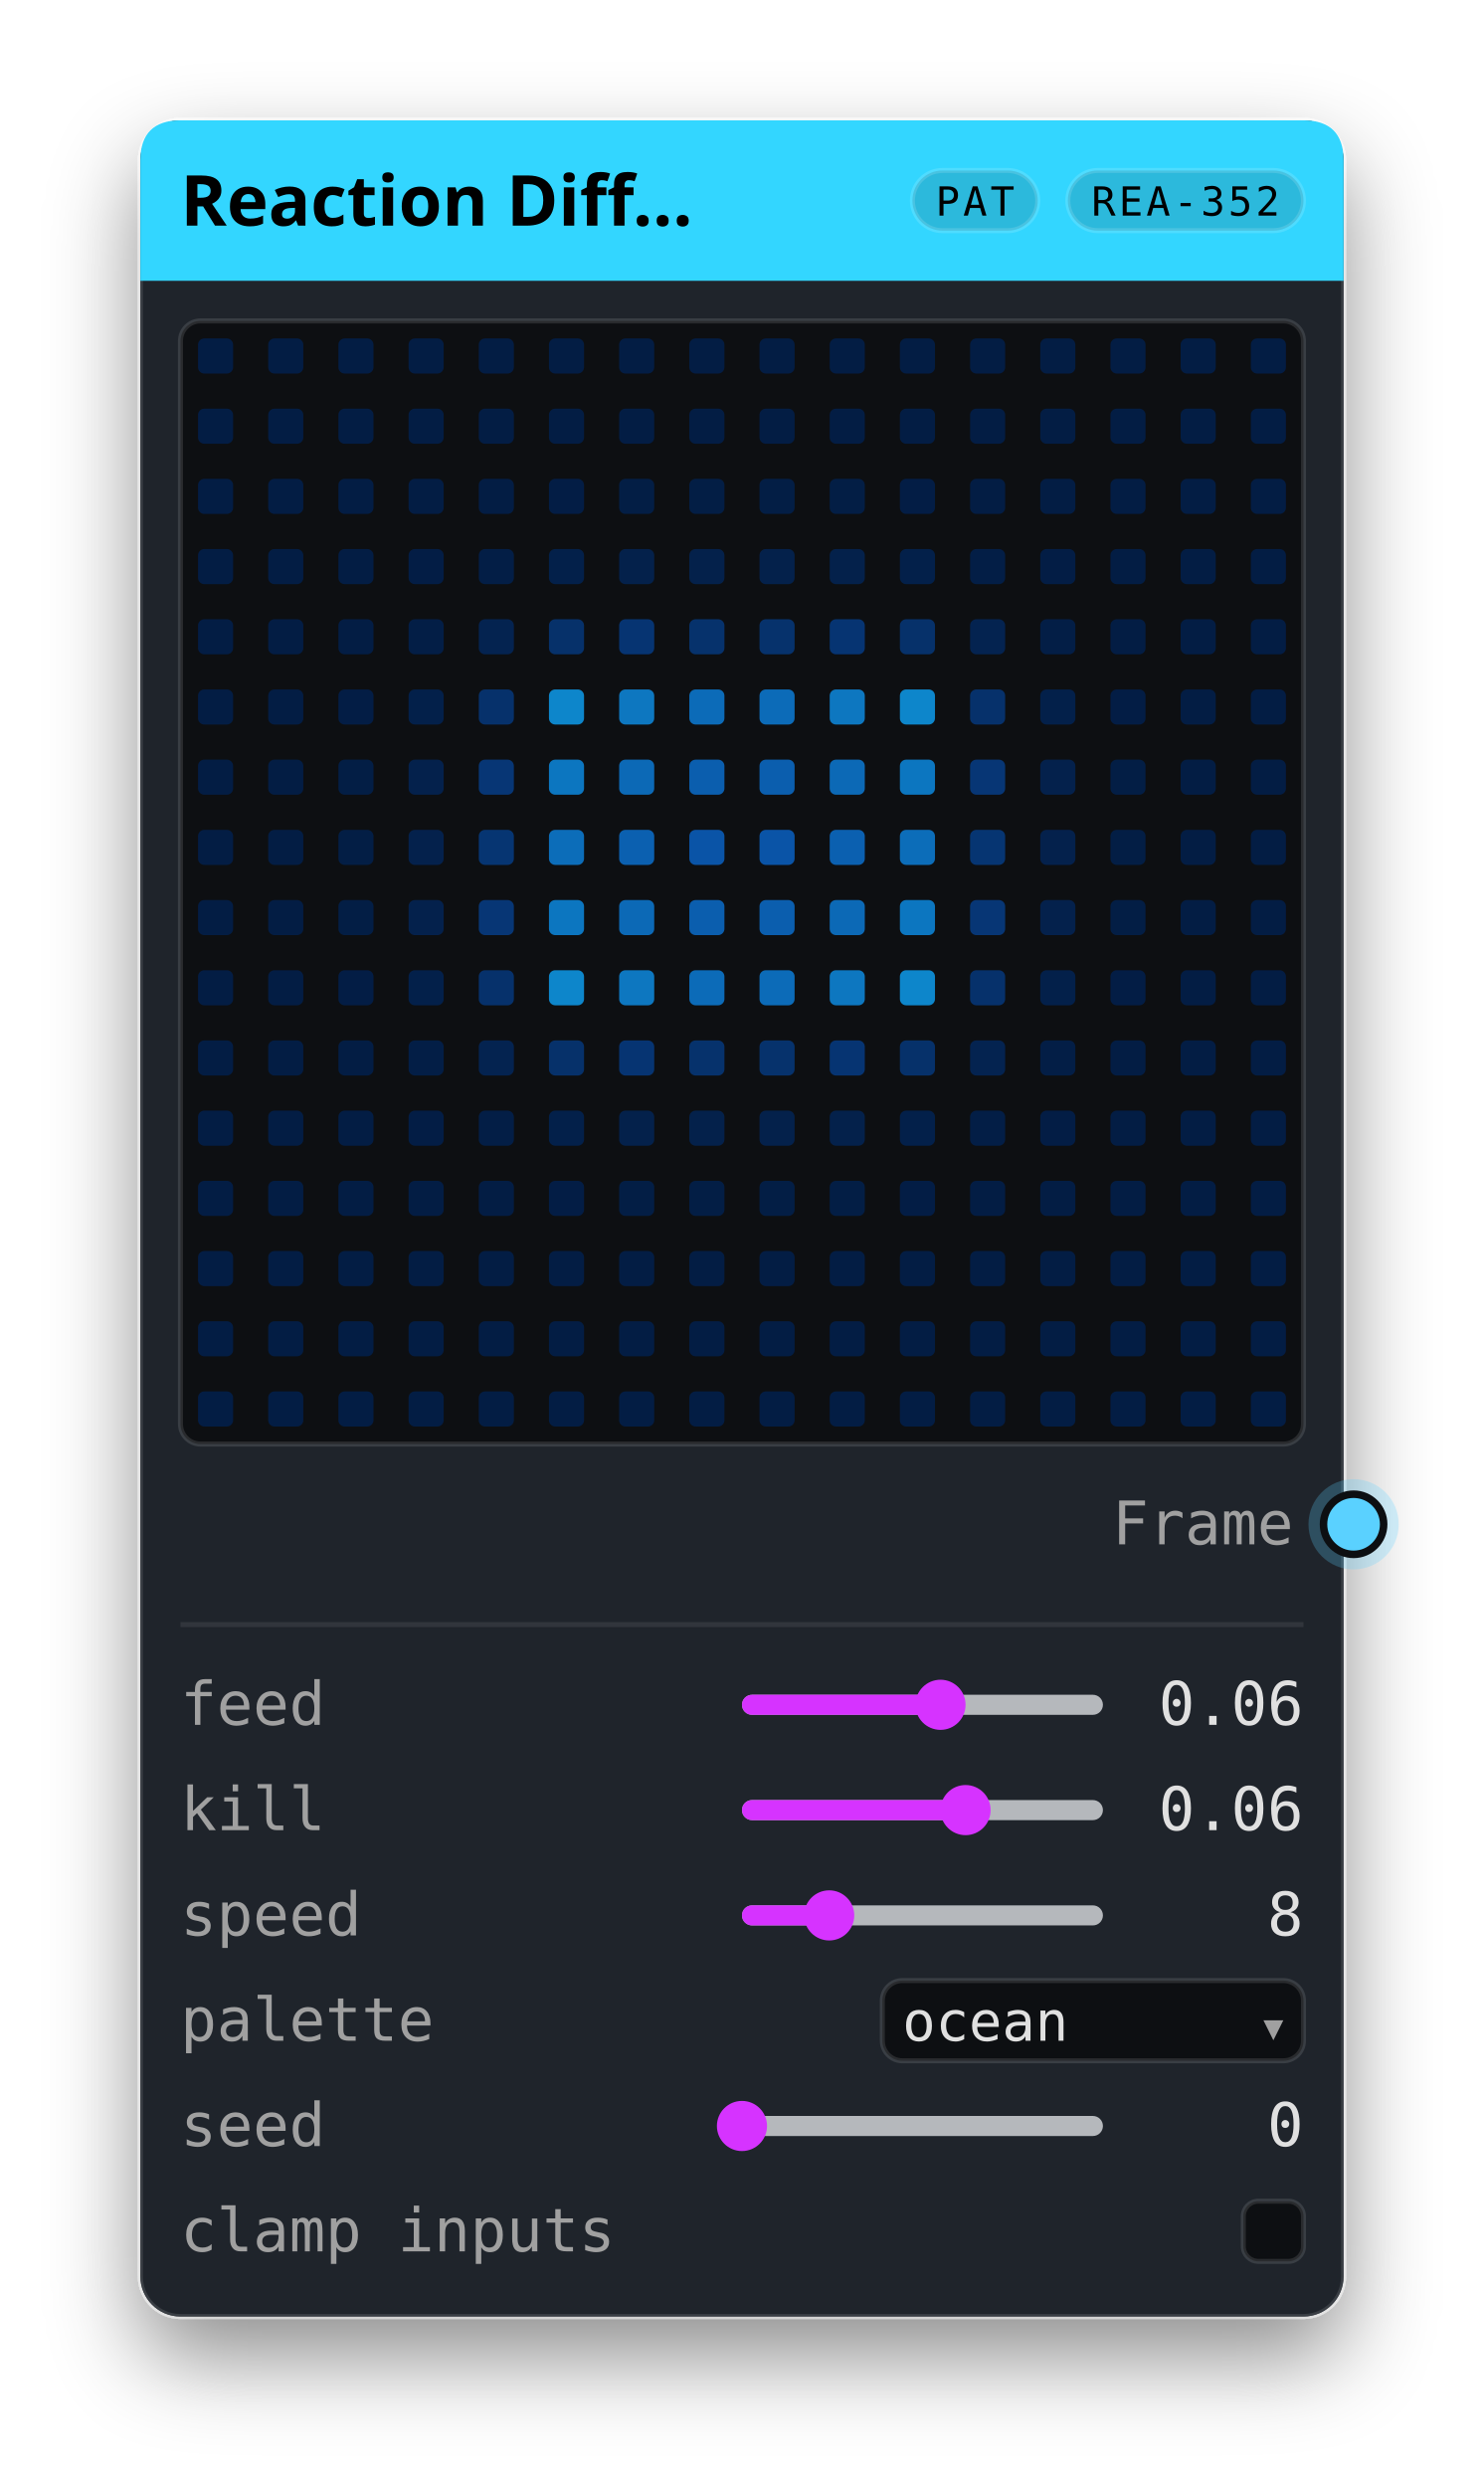
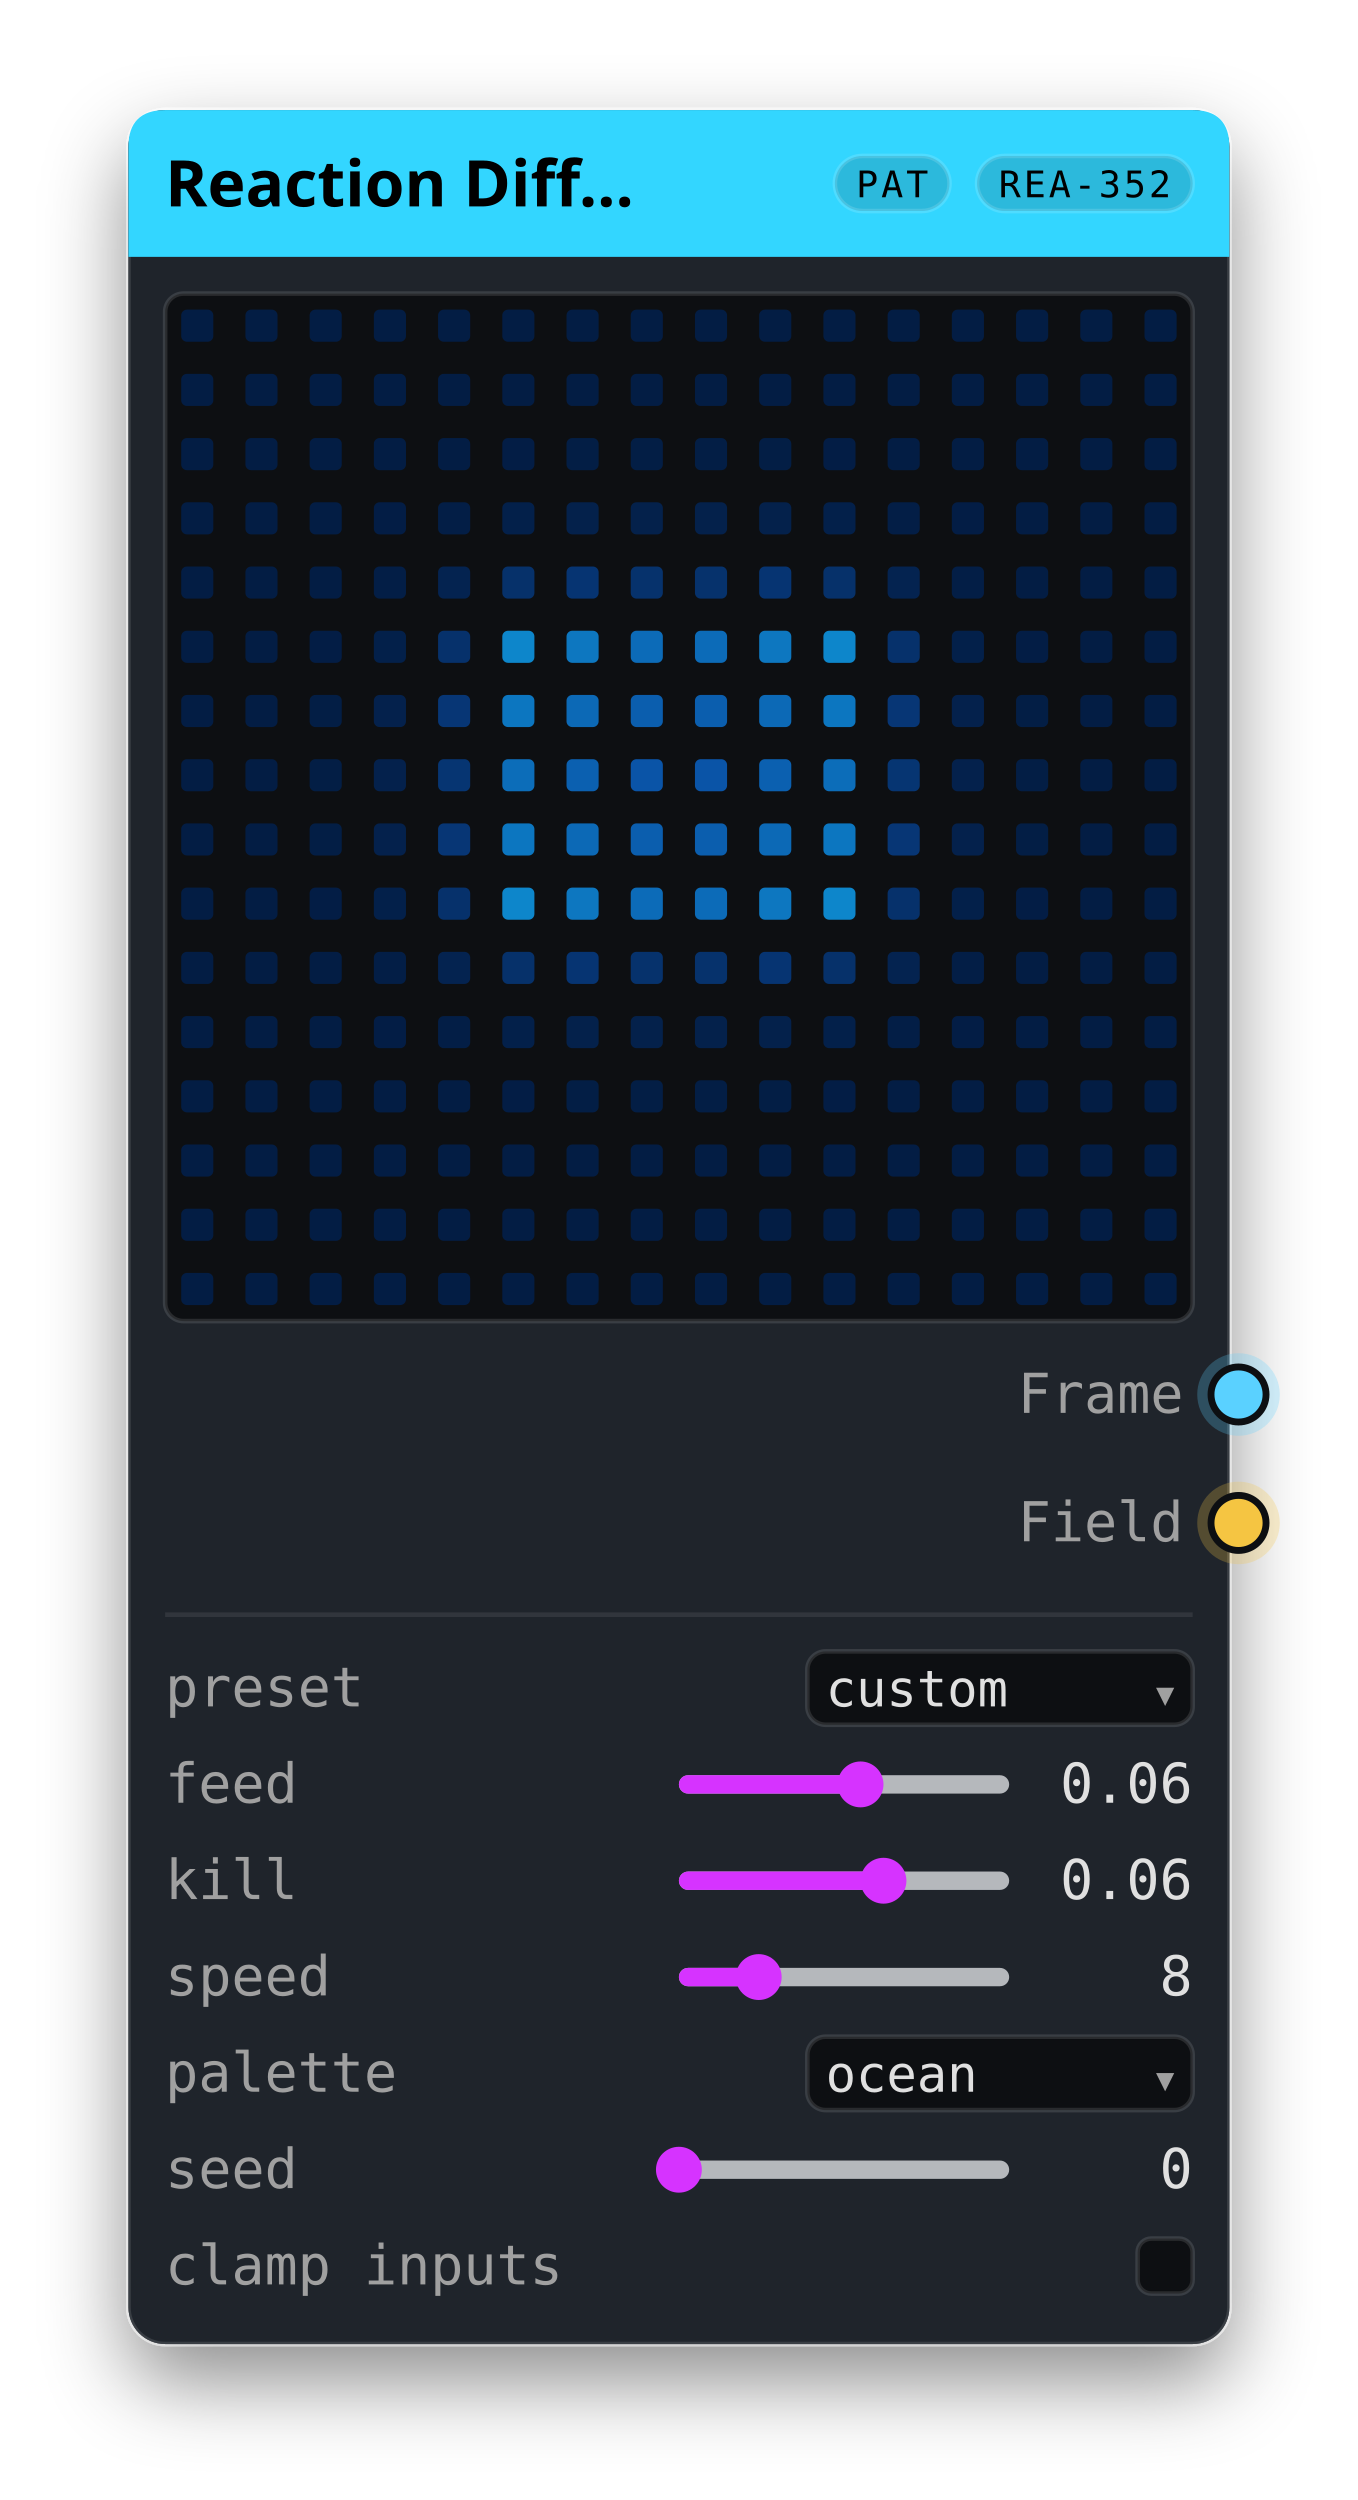
- <svg xmlns="http://www.w3.org/2000/svg" viewBox="0 0 296 496" width="296" height="496" role="img" aria-label="Reaction Diffusion node">
+ <svg xmlns="http://www.w3.org/2000/svg" viewBox="0 0 296 545" width="296" height="545" role="img" aria-label="Reaction Diffusion node">
  <defs>
    <filter id="shadow" x="-20%" y="-20%" width="140%" height="160%">
      <feDropShadow dx="0" dy="8" stdDeviation="9" flood-color="#000" flood-opacity="0.45" />
    </filter>
  </defs>
  <g transform="translate(28,24)">
-     <rect x="0" y="0" width="240" height="438" rx="8" fill="#1f242b" stroke="rgba(255,255,255,0.12)" filter="url(#shadow)" />
-     <rect x="0" y="0" width="240" height="438" rx="8" fill="#1f242b" stroke="rgba(255,255,255,0.12)" />
+     <rect x="0" y="0" width="240" height="487" rx="8" fill="#1f242b" stroke="rgba(255,255,255,0.12)" filter="url(#shadow)" />
+     <rect x="0" y="0" width="240" height="487" rx="8" fill="#1f242b" stroke="rgba(255,255,255,0.12)" />
    <path d="M0,32 L0,8 Q0,0 8,0 L232,0 Q240,0 240,8 L240,32 Z" fill="#33d6ff" />
    <text x="8" y="21" font-family="'Audiowide','Trebuchet MS','Arial Black',sans-serif" font-size="14" font-weight="600" fill="#000">Reaction Diff…</text>
    <rect x="154" y="10" width="25" height="12" rx="6" fill="rgba(0,0,0,0.14)" stroke="rgba(255,255,255,0.14)" />
    <text x="166.5" y="19" text-anchor="middle" font-family="'JetBrains Mono','Cascadia Mono','Consolas',monospace" font-size="8" letter-spacing="0.08em" fill="#000">PAT</text>
    <rect x="185" y="10" width="47" height="12" rx="6" fill="rgba(0,0,0,0.14)" stroke="rgba(255,255,255,0.14)" />
    <text x="208.5" y="19" text-anchor="middle" font-family="'JetBrains Mono','Cascadia Mono','Consolas',monospace" font-size="8" letter-spacing="0.08em" fill="#000">REA-352</text>
    <rect x="8" y="40" width="224" height="224" rx="4" fill="#0d0f12" stroke="rgba(255,255,255,0.12)" />
    <rect x="11.50" y="43.50" width="7.00" height="7.00" rx="1.26" fill="rgb(3,29,68)" />
    <rect x="25.50" y="43.50" width="7.00" height="7.00" rx="1.26" fill="rgb(3,29,68)" />
    <rect x="39.50" y="43.50" width="7.00" height="7.00" rx="1.26" fill="rgb(3,29,68)" />
    <rect x="53.50" y="43.50" width="7.00" height="7.00" rx="1.26" fill="rgb(3,29,68)" />
    <rect x="67.50" y="43.50" width="7.00" height="7.00" rx="1.26" fill="rgb(3,29,68)" />
    <rect x="81.50" y="43.50" width="7.00" height="7.00" rx="1.26" fill="rgb(3,29,68)" />
    <rect x="95.50" y="43.50" width="7.00" height="7.00" rx="1.26" fill="rgb(3,29,68)" />
    <rect x="109.50" y="43.50" width="7.00" height="7.00" rx="1.26" fill="rgb(3,29,68)" />
    <rect x="123.50" y="43.50" width="7.00" height="7.00" rx="1.26" fill="rgb(3,29,68)" />
    <rect x="137.50" y="43.50" width="7.00" height="7.00" rx="1.26" fill="rgb(3,29,68)" />
    <rect x="151.50" y="43.50" width="7.00" height="7.00" rx="1.26" fill="rgb(3,29,68)" />
    <rect x="165.50" y="43.50" width="7.00" height="7.00" rx="1.26" fill="rgb(3,29,68)" />
    <rect x="179.50" y="43.50" width="7.00" height="7.00" rx="1.26" fill="rgb(3,29,68)" />
    <rect x="193.50" y="43.50" width="7.00" height="7.00" rx="1.26" fill="rgb(3,29,68)" />
    <rect x="207.50" y="43.50" width="7.00" height="7.00" rx="1.26" fill="rgb(3,29,68)" />
    <rect x="221.50" y="43.50" width="7.00" height="7.00" rx="1.26" fill="rgb(3,29,68)" />
    <rect x="11.50" y="57.50" width="7.00" height="7.00" rx="1.26" fill="rgb(3,29,68)" />
    <rect x="25.50" y="57.50" width="7.00" height="7.00" rx="1.26" fill="rgb(3,29,68)" />
    <rect x="39.50" y="57.50" width="7.00" height="7.00" rx="1.26" fill="rgb(3,29,68)" />
    <rect x="53.50" y="57.50" width="7.00" height="7.00" rx="1.26" fill="rgb(3,29,68)" />
    <rect x="67.50" y="57.50" width="7.00" height="7.00" rx="1.26" fill="rgb(3,29,68)" />
    <rect x="81.50" y="57.50" width="7.00" height="7.00" rx="1.26" fill="rgb(3,29,68)" />
    <rect x="95.50" y="57.50" width="7.00" height="7.00" rx="1.26" fill="rgb(3,29,68)" />
    <rect x="109.50" y="57.50" width="7.00" height="7.00" rx="1.26" fill="rgb(3,29,68)" />
    <rect x="123.50" y="57.50" width="7.00" height="7.00" rx="1.26" fill="rgb(3,29,68)" />
    <rect x="137.50" y="57.50" width="7.00" height="7.00" rx="1.26" fill="rgb(3,29,68)" />
    <rect x="151.50" y="57.50" width="7.00" height="7.00" rx="1.26" fill="rgb(3,29,68)" />
    <rect x="165.50" y="57.50" width="7.00" height="7.00" rx="1.26" fill="rgb(3,29,68)" />
    <rect x="179.50" y="57.50" width="7.00" height="7.00" rx="1.26" fill="rgb(3,29,68)" />
    <rect x="193.50" y="57.50" width="7.00" height="7.00" rx="1.26" fill="rgb(3,29,68)" />
    <rect x="207.50" y="57.50" width="7.00" height="7.00" rx="1.26" fill="rgb(3,29,68)" />
    <rect x="221.50" y="57.50" width="7.00" height="7.00" rx="1.26" fill="rgb(3,29,68)" />
    <rect x="11.50" y="71.50" width="7.00" height="7.00" rx="1.26" fill="rgb(3,29,68)" />
    <rect x="25.50" y="71.50" width="7.00" height="7.00" rx="1.26" fill="rgb(3,29,68)" />
    <rect x="39.50" y="71.50" width="7.00" height="7.00" rx="1.26" fill="rgb(3,29,68)" />
    <rect x="53.50" y="71.50" width="7.00" height="7.00" rx="1.26" fill="rgb(3,29,68)" />
    <rect x="67.50" y="71.50" width="7.00" height="7.00" rx="1.26" fill="rgb(3,29,68)" />
    <rect x="81.50" y="71.50" width="7.00" height="7.00" rx="1.26" fill="rgb(3,29,69)" />
    <rect x="95.50" y="71.50" width="7.00" height="7.00" rx="1.26" fill="rgb(3,30,69)" />
    <rect x="109.50" y="71.50" width="7.00" height="7.00" rx="1.26" fill="rgb(3,30,69)" />
    <rect x="123.50" y="71.50" width="7.00" height="7.00" rx="1.26" fill="rgb(3,30,69)" />
    <rect x="137.50" y="71.50" width="7.00" height="7.00" rx="1.26" fill="rgb(3,30,69)" />
    <rect x="151.50" y="71.50" width="7.00" height="7.00" rx="1.26" fill="rgb(3,29,69)" />
    <rect x="165.50" y="71.50" width="7.00" height="7.00" rx="1.26" fill="rgb(3,29,68)" />
    <rect x="179.50" y="71.50" width="7.00" height="7.00" rx="1.26" fill="rgb(3,29,68)" />
    <rect x="193.50" y="71.50" width="7.00" height="7.00" rx="1.26" fill="rgb(3,29,68)" />
    <rect x="207.50" y="71.50" width="7.00" height="7.00" rx="1.26" fill="rgb(3,29,68)" />
    <rect x="221.50" y="71.50" width="7.00" height="7.00" rx="1.26" fill="rgb(3,29,68)" />
    <rect x="11.50" y="85.50" width="7.00" height="7.00" rx="1.26" fill="rgb(3,29,68)" />
    <rect x="25.50" y="85.50" width="7.00" height="7.00" rx="1.26" fill="rgb(3,29,68)" />
    <rect x="39.50" y="85.50" width="7.00" height="7.00" rx="1.26" fill="rgb(3,29,68)" />
    <rect x="53.50" y="85.50" width="7.00" height="7.00" rx="1.26" fill="rgb(3,29,69)" />
    <rect x="67.50" y="85.50" width="7.00" height="7.00" rx="1.26" fill="rgb(3,30,70)" />
    <rect x="81.50" y="85.50" width="7.00" height="7.00" rx="1.26" fill="rgb(3,32,74)" />
    <rect x="95.50" y="85.50" width="7.00" height="7.00" rx="1.26" fill="rgb(4,33,75)" />
    <rect x="109.50" y="85.50" width="7.00" height="7.00" rx="1.26" fill="rgb(4,33,75)" />
    <rect x="123.50" y="85.50" width="7.00" height="7.00" rx="1.26" fill="rgb(4,33,75)" />
    <rect x="137.50" y="85.50" width="7.00" height="7.00" rx="1.26" fill="rgb(4,33,75)" />
    <rect x="151.50" y="85.50" width="7.00" height="7.00" rx="1.26" fill="rgb(3,32,74)" />
    <rect x="165.50" y="85.50" width="7.00" height="7.00" rx="1.26" fill="rgb(3,30,70)" />
    <rect x="179.50" y="85.50" width="7.00" height="7.00" rx="1.26" fill="rgb(3,29,69)" />
    <rect x="193.50" y="85.50" width="7.00" height="7.00" rx="1.26" fill="rgb(3,29,68)" />
    <rect x="207.50" y="85.50" width="7.00" height="7.00" rx="1.26" fill="rgb(3,29,68)" />
    <rect x="221.50" y="85.50" width="7.00" height="7.00" rx="1.26" fill="rgb(3,29,68)" />
    <rect x="11.50" y="99.50" width="7.00" height="7.00" rx="1.26" fill="rgb(3,29,68)" />
    <rect x="25.50" y="99.50" width="7.00" height="7.00" rx="1.26" fill="rgb(3,29,68)" />
    <rect x="39.50" y="99.50" width="7.00" height="7.00" rx="1.26" fill="rgb(3,29,68)" />
    <rect x="53.50" y="99.50" width="7.00" height="7.00" rx="1.26" fill="rgb(3,30,70)" />
    <rect x="67.50" y="99.50" width="7.00" height="7.00" rx="1.26" fill="rgb(4,35,80)" />
    <rect x="81.50" y="99.50" width="7.00" height="7.00" rx="1.26" fill="rgb(6,49,106)" />
    <rect x="95.50" y="99.50" width="7.00" height="7.00" rx="1.26" fill="rgb(6,52,114)" />
    <rect x="109.50" y="99.50" width="7.00" height="7.00" rx="1.26" fill="rgb(6,50,108)" />
    <rect x="123.50" y="99.50" width="7.00" height="7.00" rx="1.26" fill="rgb(6,50,108)" />
    <rect x="137.50" y="99.50" width="7.00" height="7.00" rx="1.26" fill="rgb(6,52,114)" />
    <rect x="151.50" y="99.50" width="7.00" height="7.00" rx="1.26" fill="rgb(6,49,106)" />
    <rect x="165.50" y="99.50" width="7.00" height="7.00" rx="1.26" fill="rgb(4,35,80)" />
    <rect x="179.50" y="99.50" width="7.00" height="7.00" rx="1.26" fill="rgb(3,30,70)" />
    <rect x="193.50" y="99.50" width="7.00" height="7.00" rx="1.26" fill="rgb(3,29,68)" />
    <rect x="207.50" y="99.50" width="7.00" height="7.00" rx="1.26" fill="rgb(3,29,68)" />
    <rect x="221.50" y="99.50" width="7.00" height="7.00" rx="1.26" fill="rgb(3,29,68)" />
    <rect x="11.50" y="113.50" width="7.00" height="7.00" rx="1.26" fill="rgb(3,29,68)" />
    <rect x="25.50" y="113.50" width="7.00" height="7.00" rx="1.26" fill="rgb(3,29,68)" />
    <rect x="39.50" y="113.50" width="7.00" height="7.00" rx="1.26" fill="rgb(3,29,69)" />
    <rect x="53.50" y="113.50" width="7.00" height="7.00" rx="1.26" fill="rgb(3,32,74)" />
    <rect x="67.50" y="113.50" width="7.00" height="7.00" rx="1.26" fill="rgb(6,49,107)" />
    <rect x="81.50" y="113.50" width="7.00" height="7.00" rx="1.26" fill="rgb(13,134,203)" />
    <rect x="95.50" y="113.50" width="7.00" height="7.00" rx="1.26" fill="rgb(13,119,192)" />
    <rect x="109.50" y="113.50" width="7.00" height="7.00" rx="1.26" fill="rgb(12,107,184)" />
    <rect x="123.50" y="113.50" width="7.00" height="7.00" rx="1.26" fill="rgb(12,107,184)" />
    <rect x="137.50" y="113.50" width="7.00" height="7.00" rx="1.26" fill="rgb(13,119,192)" />
    <rect x="151.50" y="113.50" width="7.00" height="7.00" rx="1.26" fill="rgb(13,134,203)" />
    <rect x="165.50" y="113.50" width="7.00" height="7.00" rx="1.26" fill="rgb(6,49,107)" />
    <rect x="179.50" y="113.50" width="7.00" height="7.00" rx="1.26" fill="rgb(3,32,74)" />
    <rect x="193.50" y="113.50" width="7.00" height="7.00" rx="1.26" fill="rgb(3,29,69)" />
    <rect x="207.50" y="113.50" width="7.00" height="7.00" rx="1.26" fill="rgb(3,29,68)" />
    <rect x="221.50" y="113.50" width="7.00" height="7.00" rx="1.26" fill="rgb(3,29,68)" />
    <rect x="11.50" y="127.50" width="7.00" height="7.00" rx="1.26" fill="rgb(3,29,68)" />
    <rect x="25.50" y="127.50" width="7.00" height="7.00" rx="1.26" fill="rgb(3,29,68)" />
    <rect x="39.50" y="127.50" width="7.00" height="7.00" rx="1.26" fill="rgb(3,30,69)" />
    <rect x="53.50" y="127.50" width="7.00" height="7.00" rx="1.26" fill="rgb(4,33,76)" />
    <rect x="67.50" y="127.50" width="7.00" height="7.00" rx="1.26" fill="rgb(7,54,117)" />
    <rect x="81.50" y="127.50" width="7.00" height="7.00" rx="1.26" fill="rgb(12,118,192)" />
    <rect x="95.50" y="127.50" width="7.00" height="7.00" rx="1.26" fill="rgb(12,105,182)" />
    <rect x="109.50" y="127.50" width="7.00" height="7.00" rx="1.26" fill="rgb(11,94,174)" />
    <rect x="123.50" y="127.50" width="7.00" height="7.00" rx="1.26" fill="rgb(11,94,174)" />
    <rect x="137.50" y="127.50" width="7.00" height="7.00" rx="1.26" fill="rgb(12,105,182)" />
    <rect x="151.50" y="127.50" width="7.00" height="7.00" rx="1.26" fill="rgb(12,118,192)" />
    <rect x="165.50" y="127.50" width="7.00" height="7.00" rx="1.26" fill="rgb(7,54,117)" />
    <rect x="179.50" y="127.50" width="7.00" height="7.00" rx="1.26" fill="rgb(4,33,76)" />
    <rect x="193.50" y="127.50" width="7.00" height="7.00" rx="1.26" fill="rgb(3,30,69)" />
    <rect x="207.50" y="127.50" width="7.00" height="7.00" rx="1.26" fill="rgb(3,29,68)" />
    <rect x="221.50" y="127.50" width="7.00" height="7.00" rx="1.26" fill="rgb(3,29,68)" />
    <rect x="11.50" y="141.50" width="7.00" height="7.00" rx="1.26" fill="rgb(3,29,68)" />
    <rect x="25.50" y="141.50" width="7.00" height="7.00" rx="1.26" fill="rgb(3,29,68)" />
    <rect x="39.50" y="141.50" width="7.00" height="7.00" rx="1.26" fill="rgb(3,30,69)" />
    <rect x="53.50" y="141.50" width="7.00" height="7.00" rx="1.26" fill="rgb(4,33,76)" />
    <rect x="67.50" y="141.50" width="7.00" height="7.00" rx="1.26" fill="rgb(6,53,114)" />
    <rect x="81.50" y="141.50" width="7.00" height="7.00" rx="1.26" fill="rgb(12,109,185)" />
    <rect x="95.50" y="141.50" width="7.00" height="7.00" rx="1.26" fill="rgb(11,96,176)" />
    <rect x="109.50" y="141.50" width="7.00" height="7.00" rx="1.26" fill="rgb(10,84,167)" />
    <rect x="123.50" y="141.50" width="7.00" height="7.00" rx="1.26" fill="rgb(10,84,167)" />
    <rect x="137.50" y="141.50" width="7.00" height="7.00" rx="1.26" fill="rgb(11,96,176)" />
    <rect x="151.50" y="141.50" width="7.00" height="7.00" rx="1.26" fill="rgb(12,109,185)" />
    <rect x="165.50" y="141.50" width="7.00" height="7.00" rx="1.26" fill="rgb(6,53,114)" />
    <rect x="179.50" y="141.50" width="7.00" height="7.00" rx="1.26" fill="rgb(4,33,76)" />
    <rect x="193.50" y="141.50" width="7.00" height="7.00" rx="1.26" fill="rgb(3,30,69)" />
    <rect x="207.50" y="141.50" width="7.00" height="7.00" rx="1.26" fill="rgb(3,29,68)" />
    <rect x="221.50" y="141.50" width="7.00" height="7.00" rx="1.26" fill="rgb(3,29,68)" />
    <rect x="11.50" y="155.50" width="7.00" height="7.00" rx="1.26" fill="rgb(3,29,68)" />
    <rect x="25.50" y="155.50" width="7.00" height="7.00" rx="1.26" fill="rgb(3,29,68)" />
    <rect x="39.50" y="155.50" width="7.00" height="7.00" rx="1.26" fill="rgb(3,30,69)" />
    <rect x="53.50" y="155.50" width="7.00" height="7.00" rx="1.26" fill="rgb(4,33,76)" />
    <rect x="67.50" y="155.50" width="7.00" height="7.00" rx="1.26" fill="rgb(7,54,117)" />
    <rect x="81.50" y="155.50" width="7.00" height="7.00" rx="1.26" fill="rgb(12,118,192)" />
    <rect x="95.50" y="155.50" width="7.00" height="7.00" rx="1.26" fill="rgb(12,105,182)" />
    <rect x="109.50" y="155.50" width="7.00" height="7.00" rx="1.26" fill="rgb(11,94,174)" />
    <rect x="123.50" y="155.50" width="7.00" height="7.00" rx="1.26" fill="rgb(11,94,174)" />
    <rect x="137.50" y="155.50" width="7.00" height="7.00" rx="1.26" fill="rgb(12,105,182)" />
    <rect x="151.50" y="155.50" width="7.00" height="7.00" rx="1.26" fill="rgb(12,118,192)" />
    <rect x="165.50" y="155.50" width="7.00" height="7.00" rx="1.26" fill="rgb(7,54,117)" />
    <rect x="179.50" y="155.50" width="7.00" height="7.00" rx="1.26" fill="rgb(4,33,76)" />
    <rect x="193.50" y="155.50" width="7.00" height="7.00" rx="1.26" fill="rgb(3,30,69)" />
    <rect x="207.50" y="155.50" width="7.00" height="7.00" rx="1.26" fill="rgb(3,29,68)" />
    <rect x="221.50" y="155.50" width="7.00" height="7.00" rx="1.26" fill="rgb(3,29,68)" />
    <rect x="11.50" y="169.50" width="7.00" height="7.00" rx="1.26" fill="rgb(3,29,68)" />
    <rect x="25.50" y="169.50" width="7.00" height="7.00" rx="1.26" fill="rgb(3,29,68)" />
    <rect x="39.50" y="169.50" width="7.00" height="7.00" rx="1.26" fill="rgb(3,29,69)" />
    <rect x="53.50" y="169.50" width="7.00" height="7.00" rx="1.26" fill="rgb(3,32,74)" />
    <rect x="67.50" y="169.50" width="7.00" height="7.00" rx="1.26" fill="rgb(6,49,107)" />
    <rect x="81.50" y="169.50" width="7.00" height="7.00" rx="1.26" fill="rgb(13,134,203)" />
    <rect x="95.50" y="169.50" width="7.00" height="7.00" rx="1.26" fill="rgb(13,119,192)" />
    <rect x="109.50" y="169.50" width="7.00" height="7.00" rx="1.26" fill="rgb(12,107,184)" />
    <rect x="123.50" y="169.50" width="7.00" height="7.00" rx="1.26" fill="rgb(12,107,184)" />
    <rect x="137.50" y="169.50" width="7.00" height="7.00" rx="1.26" fill="rgb(13,119,192)" />
    <rect x="151.50" y="169.50" width="7.00" height="7.00" rx="1.26" fill="rgb(13,134,203)" />
    <rect x="165.50" y="169.50" width="7.00" height="7.00" rx="1.26" fill="rgb(6,49,107)" />
    <rect x="179.50" y="169.50" width="7.00" height="7.00" rx="1.26" fill="rgb(3,32,74)" />
    <rect x="193.50" y="169.50" width="7.00" height="7.00" rx="1.26" fill="rgb(3,29,69)" />
    <rect x="207.50" y="169.50" width="7.00" height="7.00" rx="1.26" fill="rgb(3,29,68)" />
    <rect x="221.50" y="169.50" width="7.00" height="7.00" rx="1.26" fill="rgb(3,29,68)" />
    <rect x="11.50" y="183.50" width="7.00" height="7.00" rx="1.26" fill="rgb(3,29,68)" />
    <rect x="25.50" y="183.50" width="7.00" height="7.00" rx="1.26" fill="rgb(3,29,68)" />
    <rect x="39.50" y="183.50" width="7.00" height="7.00" rx="1.26" fill="rgb(3,29,68)" />
    <rect x="53.50" y="183.50" width="7.00" height="7.00" rx="1.26" fill="rgb(3,30,70)" />
    <rect x="67.50" y="183.50" width="7.00" height="7.00" rx="1.26" fill="rgb(4,35,80)" />
    <rect x="81.50" y="183.50" width="7.00" height="7.00" rx="1.26" fill="rgb(6,49,106)" />
    <rect x="95.50" y="183.50" width="7.00" height="7.00" rx="1.26" fill="rgb(6,52,114)" />
    <rect x="109.50" y="183.50" width="7.00" height="7.00" rx="1.26" fill="rgb(6,50,108)" />
    <rect x="123.50" y="183.50" width="7.00" height="7.00" rx="1.26" fill="rgb(6,50,108)" />
    <rect x="137.50" y="183.50" width="7.00" height="7.00" rx="1.26" fill="rgb(6,52,114)" />
    <rect x="151.50" y="183.50" width="7.00" height="7.00" rx="1.26" fill="rgb(6,49,106)" />
    <rect x="165.50" y="183.50" width="7.00" height="7.00" rx="1.26" fill="rgb(4,35,80)" />
    <rect x="179.50" y="183.50" width="7.00" height="7.00" rx="1.26" fill="rgb(3,30,70)" />
    <rect x="193.50" y="183.50" width="7.00" height="7.00" rx="1.26" fill="rgb(3,29,68)" />
    <rect x="207.50" y="183.50" width="7.00" height="7.00" rx="1.26" fill="rgb(3,29,68)" />
    <rect x="221.50" y="183.50" width="7.00" height="7.00" rx="1.26" fill="rgb(3,29,68)" />
    <rect x="11.50" y="197.50" width="7.00" height="7.00" rx="1.26" fill="rgb(3,29,68)" />
    <rect x="25.50" y="197.50" width="7.00" height="7.00" rx="1.26" fill="rgb(3,29,68)" />
    <rect x="39.50" y="197.50" width="7.00" height="7.00" rx="1.26" fill="rgb(3,29,68)" />
    <rect x="53.50" y="197.50" width="7.00" height="7.00" rx="1.26" fill="rgb(3,29,69)" />
    <rect x="67.50" y="197.50" width="7.00" height="7.00" rx="1.26" fill="rgb(3,30,70)" />
    <rect x="81.50" y="197.50" width="7.00" height="7.00" rx="1.26" fill="rgb(3,32,74)" />
    <rect x="95.50" y="197.50" width="7.00" height="7.00" rx="1.26" fill="rgb(4,33,75)" />
    <rect x="109.50" y="197.50" width="7.00" height="7.00" rx="1.26" fill="rgb(4,33,75)" />
    <rect x="123.50" y="197.50" width="7.00" height="7.00" rx="1.26" fill="rgb(4,33,75)" />
    <rect x="137.50" y="197.50" width="7.00" height="7.00" rx="1.26" fill="rgb(4,33,75)" />
    <rect x="151.50" y="197.50" width="7.00" height="7.00" rx="1.26" fill="rgb(3,32,74)" />
    <rect x="165.50" y="197.50" width="7.00" height="7.00" rx="1.26" fill="rgb(3,30,70)" />
    <rect x="179.50" y="197.50" width="7.00" height="7.00" rx="1.26" fill="rgb(3,29,69)" />
    <rect x="193.50" y="197.50" width="7.00" height="7.00" rx="1.26" fill="rgb(3,29,68)" />
    <rect x="207.50" y="197.50" width="7.00" height="7.00" rx="1.26" fill="rgb(3,29,68)" />
    <rect x="221.50" y="197.50" width="7.00" height="7.00" rx="1.26" fill="rgb(3,29,68)" />
    <rect x="11.50" y="211.50" width="7.00" height="7.00" rx="1.26" fill="rgb(3,29,68)" />
    <rect x="25.50" y="211.50" width="7.00" height="7.00" rx="1.26" fill="rgb(3,29,68)" />
    <rect x="39.50" y="211.50" width="7.00" height="7.00" rx="1.26" fill="rgb(3,29,68)" />
    <rect x="53.50" y="211.50" width="7.00" height="7.00" rx="1.26" fill="rgb(3,29,68)" />
    <rect x="67.50" y="211.50" width="7.00" height="7.00" rx="1.26" fill="rgb(3,29,68)" />
    <rect x="81.50" y="211.50" width="7.00" height="7.00" rx="1.26" fill="rgb(3,29,69)" />
    <rect x="95.50" y="211.50" width="7.00" height="7.00" rx="1.26" fill="rgb(3,30,69)" />
    <rect x="109.50" y="211.50" width="7.00" height="7.00" rx="1.26" fill="rgb(3,30,69)" />
    <rect x="123.50" y="211.50" width="7.00" height="7.00" rx="1.26" fill="rgb(3,30,69)" />
    <rect x="137.50" y="211.50" width="7.00" height="7.00" rx="1.26" fill="rgb(3,30,69)" />
    <rect x="151.50" y="211.50" width="7.00" height="7.00" rx="1.26" fill="rgb(3,29,69)" />
    <rect x="165.50" y="211.50" width="7.00" height="7.00" rx="1.26" fill="rgb(3,29,68)" />
    <rect x="179.50" y="211.50" width="7.00" height="7.00" rx="1.26" fill="rgb(3,29,68)" />
    <rect x="193.50" y="211.50" width="7.00" height="7.00" rx="1.26" fill="rgb(3,29,68)" />
    <rect x="207.50" y="211.50" width="7.00" height="7.00" rx="1.26" fill="rgb(3,29,68)" />
    <rect x="221.50" y="211.50" width="7.00" height="7.00" rx="1.26" fill="rgb(3,29,68)" />
    <rect x="11.50" y="225.50" width="7.00" height="7.00" rx="1.26" fill="rgb(3,29,68)" />
    <rect x="25.50" y="225.50" width="7.00" height="7.00" rx="1.26" fill="rgb(3,29,68)" />
    <rect x="39.50" y="225.50" width="7.00" height="7.00" rx="1.26" fill="rgb(3,29,68)" />
    <rect x="53.50" y="225.50" width="7.00" height="7.00" rx="1.26" fill="rgb(3,29,68)" />
    <rect x="67.50" y="225.50" width="7.00" height="7.00" rx="1.26" fill="rgb(3,29,68)" />
    <rect x="81.50" y="225.50" width="7.00" height="7.00" rx="1.26" fill="rgb(3,29,68)" />
    <rect x="95.50" y="225.50" width="7.00" height="7.00" rx="1.26" fill="rgb(3,29,68)" />
    <rect x="109.50" y="225.50" width="7.00" height="7.00" rx="1.26" fill="rgb(3,29,68)" />
    <rect x="123.50" y="225.50" width="7.00" height="7.00" rx="1.26" fill="rgb(3,29,68)" />
    <rect x="137.50" y="225.50" width="7.00" height="7.00" rx="1.26" fill="rgb(3,29,68)" />
    <rect x="151.50" y="225.50" width="7.00" height="7.00" rx="1.26" fill="rgb(3,29,68)" />
    <rect x="165.50" y="225.50" width="7.00" height="7.00" rx="1.26" fill="rgb(3,29,68)" />
    <rect x="179.50" y="225.50" width="7.00" height="7.00" rx="1.26" fill="rgb(3,29,68)" />
    <rect x="193.50" y="225.50" width="7.00" height="7.00" rx="1.26" fill="rgb(3,29,68)" />
    <rect x="207.50" y="225.50" width="7.00" height="7.00" rx="1.26" fill="rgb(3,29,68)" />
    <rect x="221.50" y="225.50" width="7.00" height="7.00" rx="1.26" fill="rgb(3,29,68)" />
    <rect x="11.50" y="239.50" width="7.00" height="7.00" rx="1.26" fill="rgb(3,29,68)" />
    <rect x="25.50" y="239.50" width="7.00" height="7.00" rx="1.26" fill="rgb(3,29,68)" />
    <rect x="39.50" y="239.50" width="7.00" height="7.00" rx="1.26" fill="rgb(3,29,68)" />
    <rect x="53.50" y="239.50" width="7.00" height="7.00" rx="1.26" fill="rgb(3,29,68)" />
    <rect x="67.50" y="239.50" width="7.00" height="7.00" rx="1.26" fill="rgb(3,29,68)" />
    <rect x="81.50" y="239.50" width="7.00" height="7.00" rx="1.26" fill="rgb(3,29,68)" />
    <rect x="95.50" y="239.50" width="7.00" height="7.00" rx="1.26" fill="rgb(3,29,68)" />
    <rect x="109.50" y="239.50" width="7.00" height="7.00" rx="1.26" fill="rgb(3,29,68)" />
    <rect x="123.50" y="239.50" width="7.00" height="7.00" rx="1.26" fill="rgb(3,29,68)" />
    <rect x="137.50" y="239.50" width="7.00" height="7.00" rx="1.26" fill="rgb(3,29,68)" />
    <rect x="151.50" y="239.50" width="7.00" height="7.00" rx="1.26" fill="rgb(3,29,68)" />
    <rect x="165.50" y="239.50" width="7.00" height="7.00" rx="1.26" fill="rgb(3,29,68)" />
    <rect x="179.50" y="239.50" width="7.00" height="7.00" rx="1.26" fill="rgb(3,29,68)" />
    <rect x="193.50" y="239.50" width="7.00" height="7.00" rx="1.26" fill="rgb(3,29,68)" />
    <rect x="207.50" y="239.50" width="7.00" height="7.00" rx="1.26" fill="rgb(3,29,68)" />
    <rect x="221.50" y="239.50" width="7.00" height="7.00" rx="1.26" fill="rgb(3,29,68)" />
    <rect x="11.50" y="253.50" width="7.00" height="7.00" rx="1.26" fill="rgb(3,29,68)" />
    <rect x="25.50" y="253.50" width="7.00" height="7.00" rx="1.26" fill="rgb(3,29,68)" />
    <rect x="39.50" y="253.50" width="7.00" height="7.00" rx="1.26" fill="rgb(3,29,68)" />
    <rect x="53.50" y="253.50" width="7.00" height="7.00" rx="1.26" fill="rgb(3,29,68)" />
    <rect x="67.50" y="253.50" width="7.00" height="7.00" rx="1.26" fill="rgb(3,29,68)" />
    <rect x="81.50" y="253.50" width="7.00" height="7.00" rx="1.26" fill="rgb(3,29,68)" />
    <rect x="95.50" y="253.50" width="7.00" height="7.00" rx="1.26" fill="rgb(3,29,68)" />
    <rect x="109.50" y="253.50" width="7.00" height="7.00" rx="1.26" fill="rgb(3,29,68)" />
    <rect x="123.50" y="253.50" width="7.00" height="7.00" rx="1.26" fill="rgb(3,29,68)" />
    <rect x="137.50" y="253.50" width="7.00" height="7.00" rx="1.26" fill="rgb(3,29,68)" />
    <rect x="151.50" y="253.50" width="7.00" height="7.00" rx="1.26" fill="rgb(3,29,68)" />
    <rect x="165.50" y="253.50" width="7.00" height="7.00" rx="1.26" fill="rgb(3,29,68)" />
    <rect x="179.50" y="253.50" width="7.00" height="7.00" rx="1.26" fill="rgb(3,29,68)" />
    <rect x="193.50" y="253.50" width="7.00" height="7.00" rx="1.26" fill="rgb(3,29,68)" />
    <rect x="207.50" y="253.50" width="7.00" height="7.00" rx="1.26" fill="rgb(3,29,68)" />
    <rect x="221.50" y="253.50" width="7.00" height="7.00" rx="1.26" fill="rgb(3,29,68)" />
    <circle cx="242" cy="280" r="9" fill="#5ad1ff" opacity="0.25" />
    <circle cx="242" cy="280" r="6" fill="#5ad1ff" stroke="#0d0f12" stroke-width="1.5" />
    <text x="230" y="284" text-anchor="end" font-family="'JetBrains Mono','Cascadia Mono','Consolas',monospace" font-size="12" fill="#a0a0a0">Frame</text>
-     <line x1="8" y1="300" x2="232" y2="300" stroke="rgba(255,255,255,0.08)" />
-     <text x="8" y="320" font-family="'JetBrains Mono','Cascadia Mono','Consolas',monospace" font-size="12" fill="#a0a0a0">feed</text>
-     <g>
-       <rect x="120" y="314" width="72" height="4" rx="2" fill="#cfd2d6" opacity="0.85" />
-       <rect x="120" y="314" width="39.6" height="4" rx="2" fill="#d633ff" />
-       <circle cx="159.6" cy="316" r="5" fill="#d633ff" />
-       <text x="232" y="320" text-anchor="end" font-family="'JetBrains Mono','Cascadia Mono','Consolas',monospace" font-size="12" fill="#e0e0e0">0.06</text>
-     </g>
-     <text x="8" y="341" font-family="'JetBrains Mono','Cascadia Mono','Consolas',monospace" font-size="12" fill="#a0a0a0">kill</text>
-     <g>
-       <rect x="120" y="335" width="72" height="4" rx="2" fill="#cfd2d6" opacity="0.85" />
-       <rect x="120" y="335" width="44.6" height="4" rx="2" fill="#d633ff" />
-       <circle cx="164.6" cy="337" r="5" fill="#d633ff" />
-       <text x="232" y="341" text-anchor="end" font-family="'JetBrains Mono','Cascadia Mono','Consolas',monospace" font-size="12" fill="#e0e0e0">0.06</text>
-     </g>
-     <text x="8" y="362" font-family="'JetBrains Mono','Cascadia Mono','Consolas',monospace" font-size="12" fill="#a0a0a0">speed</text>
-     <g>
-       <rect x="120" y="356" width="72" height="4" rx="2" fill="#cfd2d6" opacity="0.85" />
-       <rect x="120" y="356" width="17.4" height="4" rx="2" fill="#d633ff" />
-       <circle cx="137.4" cy="358" r="5" fill="#d633ff" />
-       <text x="232" y="362" text-anchor="end" font-family="'JetBrains Mono','Cascadia Mono','Consolas',monospace" font-size="12" fill="#e0e0e0">8</text>
-     </g>
-     <text x="8" y="383" font-family="'JetBrains Mono','Cascadia Mono','Consolas',monospace" font-size="12" fill="#a0a0a0">palette</text>
-     <g>
-       <rect x="148" y="371" width="84" height="16" rx="4" fill="#0d0f12" stroke="rgba(255,255,255,0.12)" />
-       <text x="152" y="383" font-family="'JetBrains Mono','Cascadia Mono','Consolas',monospace" font-size="11" fill="#e0e0e0">ocean</text>
-       <text x="228" y="383" text-anchor="end" font-size="8" fill="#a0a0a0">▾</text>
-     </g>
-     <text x="8" y="404" font-family="'JetBrains Mono','Cascadia Mono','Consolas',monospace" font-size="12" fill="#a0a0a0">seed</text>
-     <g>
-       <rect x="120" y="398" width="72" height="4" rx="2" fill="#cfd2d6" opacity="0.85" />
-       <rect x="120" y="398" width="0.0" height="4" rx="2" fill="#d633ff" />
-       <circle cx="120.0" cy="400" r="5" fill="#d633ff" />
-       <text x="232" y="404" text-anchor="end" font-family="'JetBrains Mono','Cascadia Mono','Consolas',monospace" font-size="12" fill="#e0e0e0">0</text>
-     </g>
-     <text x="8" y="425" font-family="'JetBrains Mono','Cascadia Mono','Consolas',monospace" font-size="12" fill="#a0a0a0">clamp inputs</text>
-     <g>
-       <rect x="220" y="415" width="12" height="12" rx="3" fill="#0d0f12" stroke="rgba(255,255,255,0.12)" />
+     <circle cx="242" cy="308" r="9" fill="#f5c542" opacity="0.25" />
+     <circle cx="242" cy="308" r="6" fill="#f5c542" stroke="#0d0f12" stroke-width="1.5" />
+     <text x="230" y="312" text-anchor="end" font-family="'JetBrains Mono','Cascadia Mono','Consolas',monospace" font-size="12" fill="#a0a0a0">Field</text>
+     <line x1="8" y1="328" x2="232" y2="328" stroke="rgba(255,255,255,0.08)" />
+     <text x="8" y="348" font-family="'JetBrains Mono','Cascadia Mono','Consolas',monospace" font-size="12" fill="#a0a0a0">preset</text>
+     <g>
+       <rect x="148" y="336" width="84" height="16" rx="4" fill="#0d0f12" stroke="rgba(255,255,255,0.12)" />
+       <text x="152" y="348" font-family="'JetBrains Mono','Cascadia Mono','Consolas',monospace" font-size="11" fill="#e0e0e0">custom</text>
+       <text x="228" y="348" text-anchor="end" font-size="8" fill="#a0a0a0">▾</text>
+     </g>
+     <text x="8" y="369" font-family="'JetBrains Mono','Cascadia Mono','Consolas',monospace" font-size="12" fill="#a0a0a0">feed</text>
+     <g>
+       <rect x="120" y="363" width="72" height="4" rx="2" fill="#cfd2d6" opacity="0.85" />
+       <rect x="120" y="363" width="39.6" height="4" rx="2" fill="#d633ff" />
+       <circle cx="159.6" cy="365" r="5" fill="#d633ff" />
+       <text x="232" y="369" text-anchor="end" font-family="'JetBrains Mono','Cascadia Mono','Consolas',monospace" font-size="12" fill="#e0e0e0">0.06</text>
+     </g>
+     <text x="8" y="390" font-family="'JetBrains Mono','Cascadia Mono','Consolas',monospace" font-size="12" fill="#a0a0a0">kill</text>
+     <g>
+       <rect x="120" y="384" width="72" height="4" rx="2" fill="#cfd2d6" opacity="0.85" />
+       <rect x="120" y="384" width="44.6" height="4" rx="2" fill="#d633ff" />
+       <circle cx="164.6" cy="386" r="5" fill="#d633ff" />
+       <text x="232" y="390" text-anchor="end" font-family="'JetBrains Mono','Cascadia Mono','Consolas',monospace" font-size="12" fill="#e0e0e0">0.06</text>
+     </g>
+     <text x="8" y="411" font-family="'JetBrains Mono','Cascadia Mono','Consolas',monospace" font-size="12" fill="#a0a0a0">speed</text>
+     <g>
+       <rect x="120" y="405" width="72" height="4" rx="2" fill="#cfd2d6" opacity="0.85" />
+       <rect x="120" y="405" width="17.4" height="4" rx="2" fill="#d633ff" />
+       <circle cx="137.4" cy="407" r="5" fill="#d633ff" />
+       <text x="232" y="411" text-anchor="end" font-family="'JetBrains Mono','Cascadia Mono','Consolas',monospace" font-size="12" fill="#e0e0e0">8</text>
+     </g>
+     <text x="8" y="432" font-family="'JetBrains Mono','Cascadia Mono','Consolas',monospace" font-size="12" fill="#a0a0a0">palette</text>
+     <g>
+       <rect x="148" y="420" width="84" height="16" rx="4" fill="#0d0f12" stroke="rgba(255,255,255,0.12)" />
+       <text x="152" y="432" font-family="'JetBrains Mono','Cascadia Mono','Consolas',monospace" font-size="11" fill="#e0e0e0">ocean</text>
+       <text x="228" y="432" text-anchor="end" font-size="8" fill="#a0a0a0">▾</text>
+     </g>
+     <text x="8" y="453" font-family="'JetBrains Mono','Cascadia Mono','Consolas',monospace" font-size="12" fill="#a0a0a0">seed</text>
+     <g>
+       <rect x="120" y="447" width="72" height="4" rx="2" fill="#cfd2d6" opacity="0.85" />
+       <rect x="120" y="447" width="0.0" height="4" rx="2" fill="#d633ff" />
+       <circle cx="120.0" cy="449" r="5" fill="#d633ff" />
+       <text x="232" y="453" text-anchor="end" font-family="'JetBrains Mono','Cascadia Mono','Consolas',monospace" font-size="12" fill="#e0e0e0">0</text>
+     </g>
+     <text x="8" y="474" font-family="'JetBrains Mono','Cascadia Mono','Consolas',monospace" font-size="12" fill="#a0a0a0">clamp inputs</text>
+     <g>
+       <rect x="220" y="464" width="12" height="12" rx="3" fill="#0d0f12" stroke="rgba(255,255,255,0.12)" />
    </g>
  </g>
</svg>
